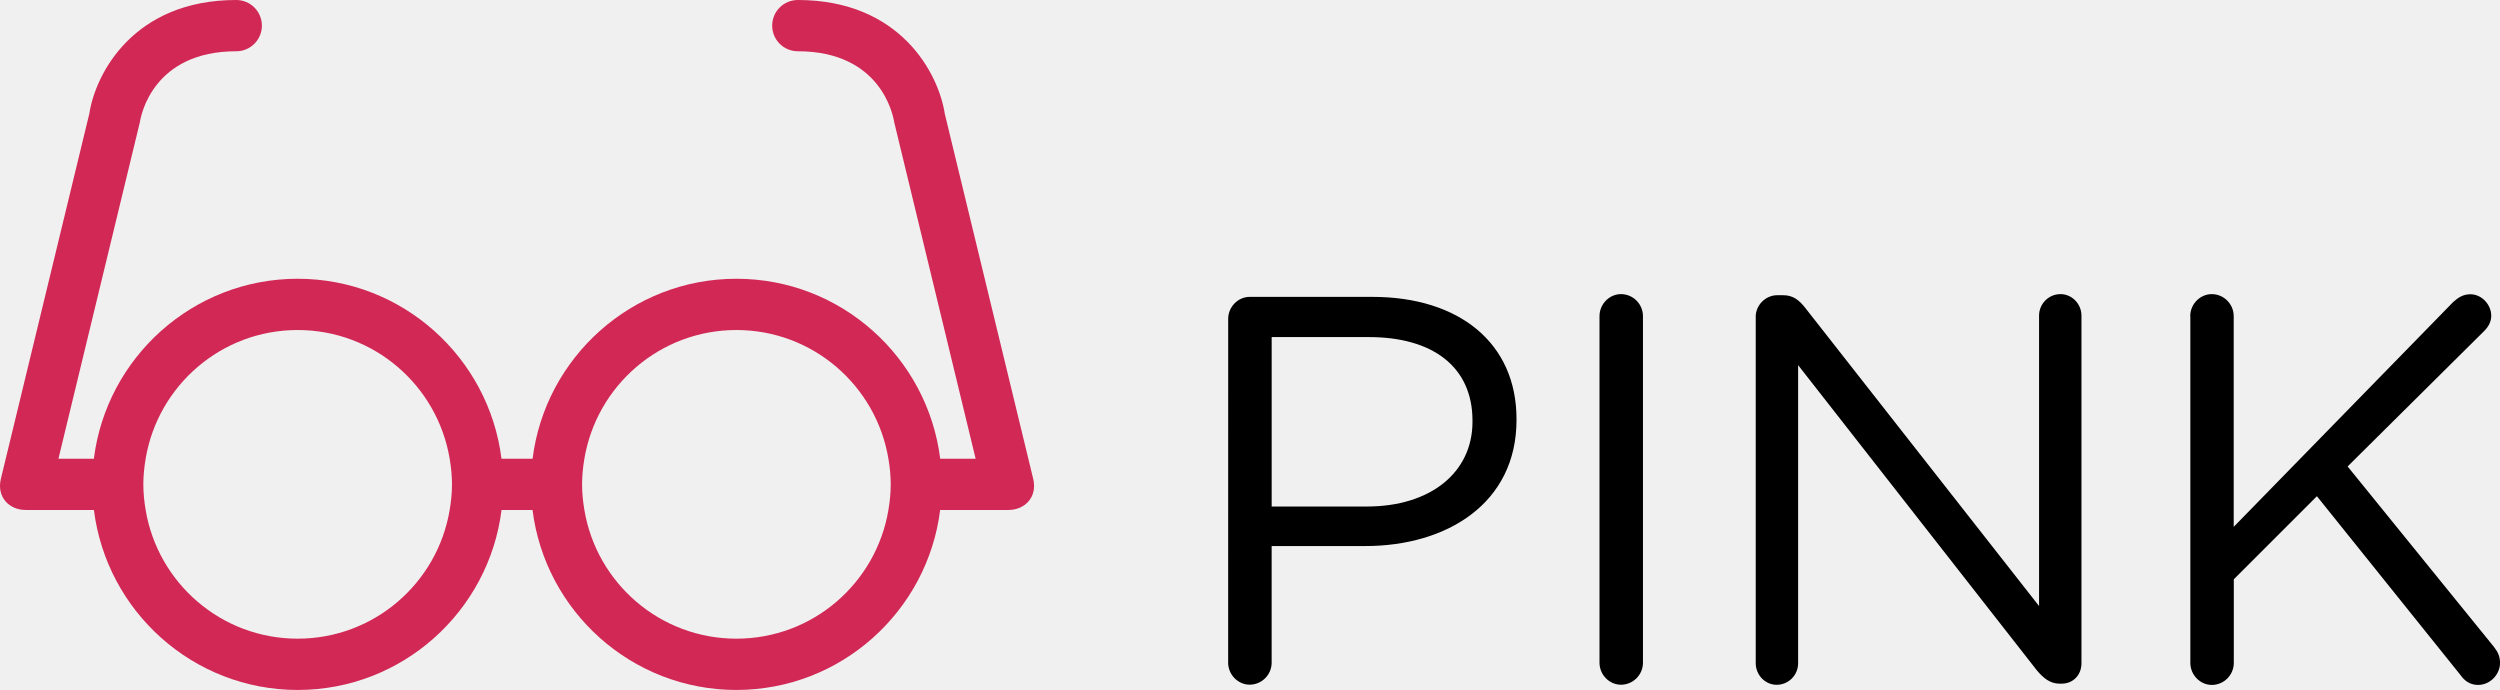
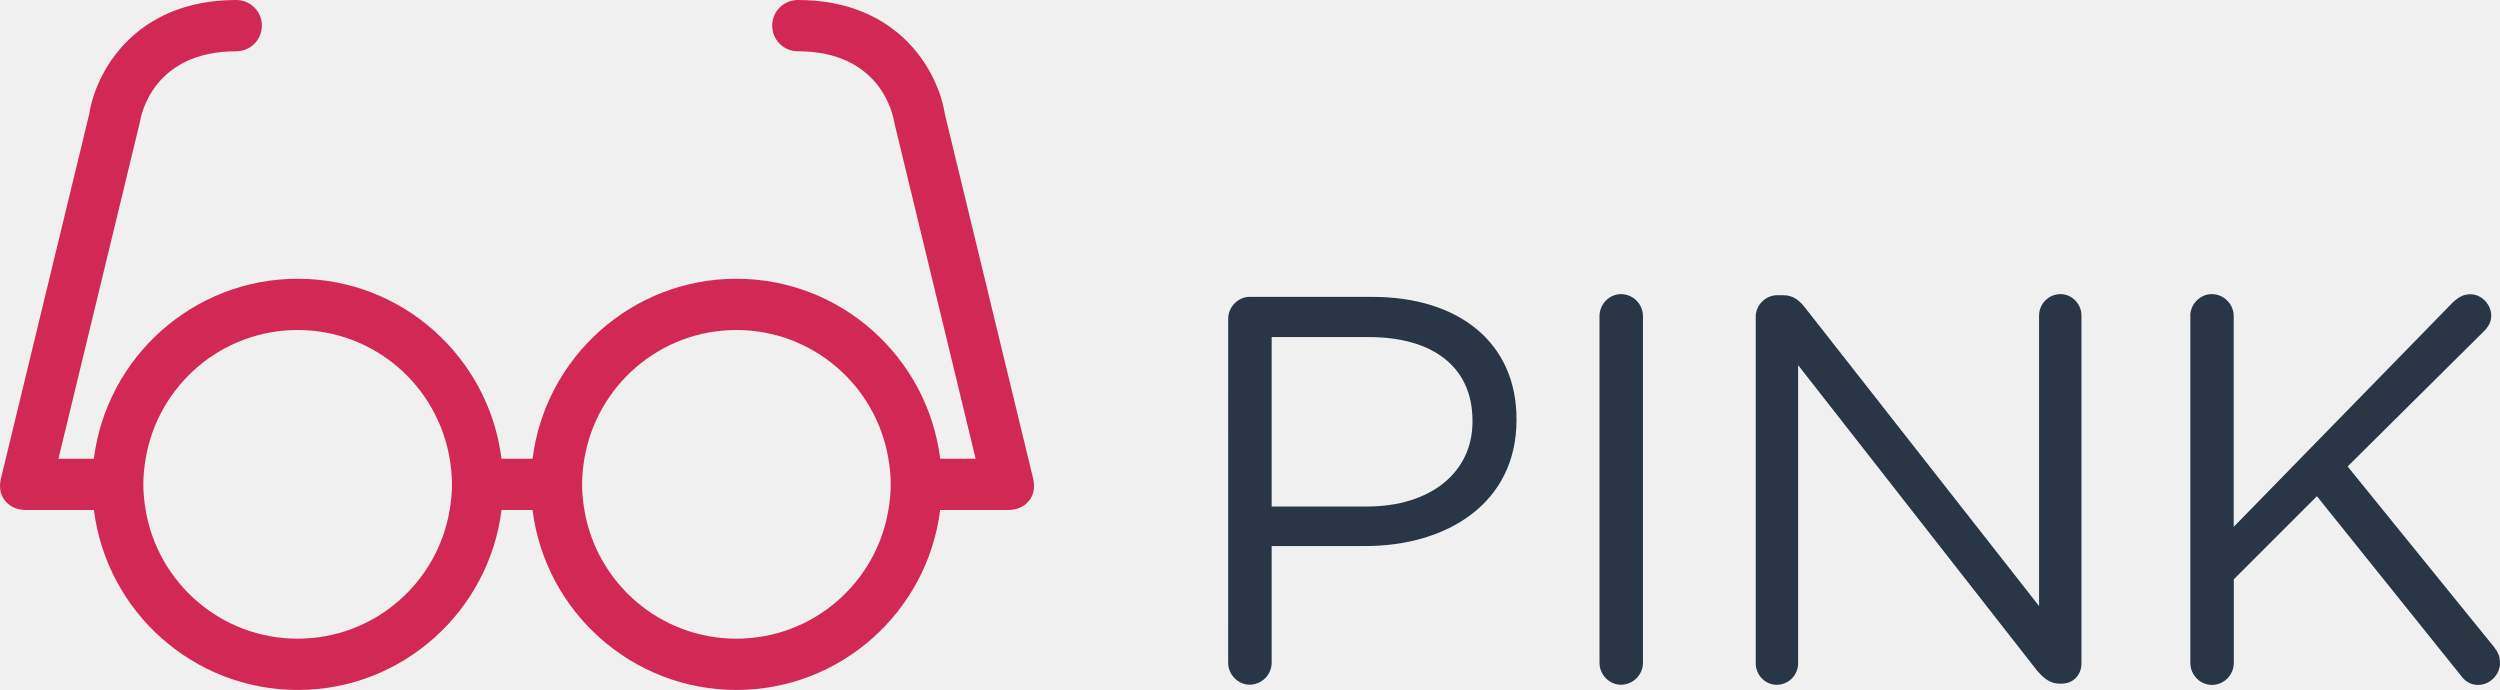
<svg xmlns="http://www.w3.org/2000/svg" version="1.1" id="Layer_1" x="0px" y="0px" width="146.3px" height="40.375px" viewBox="0 0 146.3 40.375" enable-background="new 0 0 146.3 40.375" xml:space="preserve">
  <g>
-     <path d="M71.874,18.661c0-0.708,0.58-1.288,1.256-1.288h7.18c5.087,0,8.436,2.704,8.436,7.146v0.063 c0,4.86-4.057,7.373-8.854,7.373h-5.475v6.825c0,0.708-0.58,1.287-1.289,1.287c-0.676,0-1.256-0.58-1.256-1.287L71.874,18.661 L71.874,18.661z M79.988,29.641c3.734,0,6.182-1.996,6.182-4.959v-0.062c0-3.221-2.414-4.894-6.053-4.894h-5.699v9.917h5.57V29.641 z" />
-     <path d="M93.603,18.5c0-0.708,0.579-1.288,1.255-1.288c0.709,0,1.288,0.58,1.288,1.288v20.283 c0,0.708-0.579,1.287-1.288,1.287c-0.676,0-1.255-0.579-1.255-1.287V18.5z" />
-     <path d="M102.744,18.532c0-0.676,0.58-1.256,1.256-1.256h0.354c0.58,0,0.935,0.29,1.288,0.74l13.684,17.45V18.468 c0-0.676,0.547-1.256,1.256-1.256c0.676,0,1.225,0.58,1.225,1.256v20.349c0,0.677-0.48,1.19-1.158,1.19h-0.129 c-0.548,0-0.936-0.321-1.318-0.772l-13.976-17.867v17.449c0,0.677-0.547,1.257-1.257,1.257c-0.676,0-1.223-0.58-1.223-1.257V18.532 H102.744z" />
-     <path d="M128.173,18.5c0-0.708,0.58-1.288,1.257-1.288c0.708,0,1.286,0.58,1.286,1.288v12.331l12.848-13.16 c0.29-0.257,0.579-0.451,0.998-0.451c0.676,0,1.225,0.612,1.225,1.256c0,0.354-0.162,0.644-0.42,0.901l-7.984,7.92l8.564,10.561 c0.225,0.291,0.354,0.547,0.354,0.936c0,0.676-0.577,1.288-1.285,1.288c-0.482,0-0.807-0.259-1.03-0.58l-8.401-10.464l-4.863,4.861 v4.895c0,0.708-0.578,1.288-1.286,1.288c-0.677,0-1.257-0.58-1.257-1.288V18.5H128.173z" />
+     <path fill="#283645" d="M71.874,18.661c0-0.708,0.58-1.288,1.256-1.288h7.18c5.087,0,8.436,2.704,8.436,7.146v0.063 c0,4.86-4.057,7.373-8.854,7.373h-5.475v6.825c0,0.708-0.58,1.287-1.289,1.287c-0.676,0-1.256-0.58-1.256-1.287L71.874,18.661 L71.874,18.661z M79.988,29.641c3.734,0,6.182-1.996,6.182-4.959v-0.062c0-3.221-2.414-4.894-6.053-4.894h-5.699v9.917h5.57V29.641 z" />
+     <path fill="#283645" d="M93.603,18.5c0-0.708,0.579-1.288,1.255-1.288c0.709,0,1.288,0.58,1.288,1.288v20.283 c0,0.708-0.579,1.287-1.288,1.287c-0.676,0-1.255-0.579-1.255-1.287V18.5z" />
+     <path fill="#283645" d="M102.744,18.532c0-0.676,0.58-1.256,1.256-1.256h0.354c0.58,0,0.935,0.29,1.288,0.74l13.684,17.45V18.468 c0-0.676,0.547-1.256,1.256-1.256c0.676,0,1.225,0.58,1.225,1.256v20.349c0,0.677-0.48,1.19-1.158,1.19h-0.129 c-0.548,0-0.936-0.321-1.318-0.772l-13.976-17.867v17.449c0,0.677-0.547,1.257-1.257,1.257c-0.676,0-1.223-0.58-1.223-1.257V18.532 H102.744z" />
+     <path fill="#283645" d="M128.173,18.5c0-0.708,0.58-1.288,1.257-1.288c0.708,0,1.286,0.58,1.286,1.288v12.331l12.848-13.16 c0.29-0.257,0.579-0.451,0.998-0.451c0.676,0,1.225,0.612,1.225,1.256c0,0.354-0.162,0.644-0.42,0.901l-7.984,7.92l8.564,10.561 c0.225,0.291,0.354,0.547,0.354,0.936c0,0.676-0.577,1.288-1.285,1.288c-0.482,0-0.807-0.259-1.03-0.58l-8.401-10.464l-4.863,4.861 v4.895c0,0.708-0.578,1.288-1.286,1.288c-0.677,0-1.257-0.58-1.257-1.288V18.5H128.173z" />
  </g>
  <path fill="#FFFFFF" d="M60.498,28.266" />
  <path fill="#D22856" d="M60.462,28.016c-0.002-0.009-5.175-21.365-5.175-21.365C54.926,4.303,52.694,0,46.688,0 c-0.829,0-1.5,0.671-1.5,1.5s0.671,1.5,1.5,1.5c4.856,0,5.575,3.729,5.639,4.143l4.767,19.701h-2.073 c-0.742-5.927-5.802-10.531-11.927-10.531s-11.186,4.604-11.927,10.531h-1.82c-0.741-5.927-5.802-10.531-11.927-10.531 S6.235,20.917,5.493,26.844H3.42L8.187,7.143C8.25,6.729,8.97,3,13.826,3c0.829,0,1.5-0.671,1.5-1.5S14.655,0,13.826,0 C7.82,0,5.588,4.303,5.227,6.651c0,0-5.173,21.356-5.175,21.365c-0.266,1.109,0.531,1.826,1.426,1.826 c0.012,0,0.023,0.004,0.036,0.004h3.982c0.741,5.926,5.802,10.53,11.927,10.53s11.185-4.604,11.927-10.53h1.814 c0.742,5.926,5.802,10.53,11.927,10.53s11.186-4.604,11.927-10.53H59c0.012,0,0.023-0.004,0.036-0.004 C59.931,29.842,60.728,29.125,60.462,28.016z M26.315,29.844c-0.715,4.272-4.421,7.531-8.896,7.531s-8.18-3.259-8.896-7.531 c-0.082-0.488-0.135-0.988-0.135-1.5s0.053-1.011,0.135-1.5c0.715-4.271,4.421-7.531,8.896-7.531s8.18,3.26,8.896,7.531 c0.082,0.489,0.135,0.988,0.135,1.5S26.397,29.355,26.315,29.844z M51.99,29.844c-0.716,4.272-4.421,7.531-8.896,7.531 c-4.475,0-8.181-3.259-8.896-7.531c-0.082-0.488-0.135-0.988-0.135-1.5s0.053-1.011,0.135-1.5c0.716-4.271,4.421-7.531,8.896-7.531 c4.475,0,8.181,3.26,8.896,7.531c0.082,0.489,0.135,0.988,0.135,1.5S52.072,29.355,51.99,29.844z" />
</svg>
